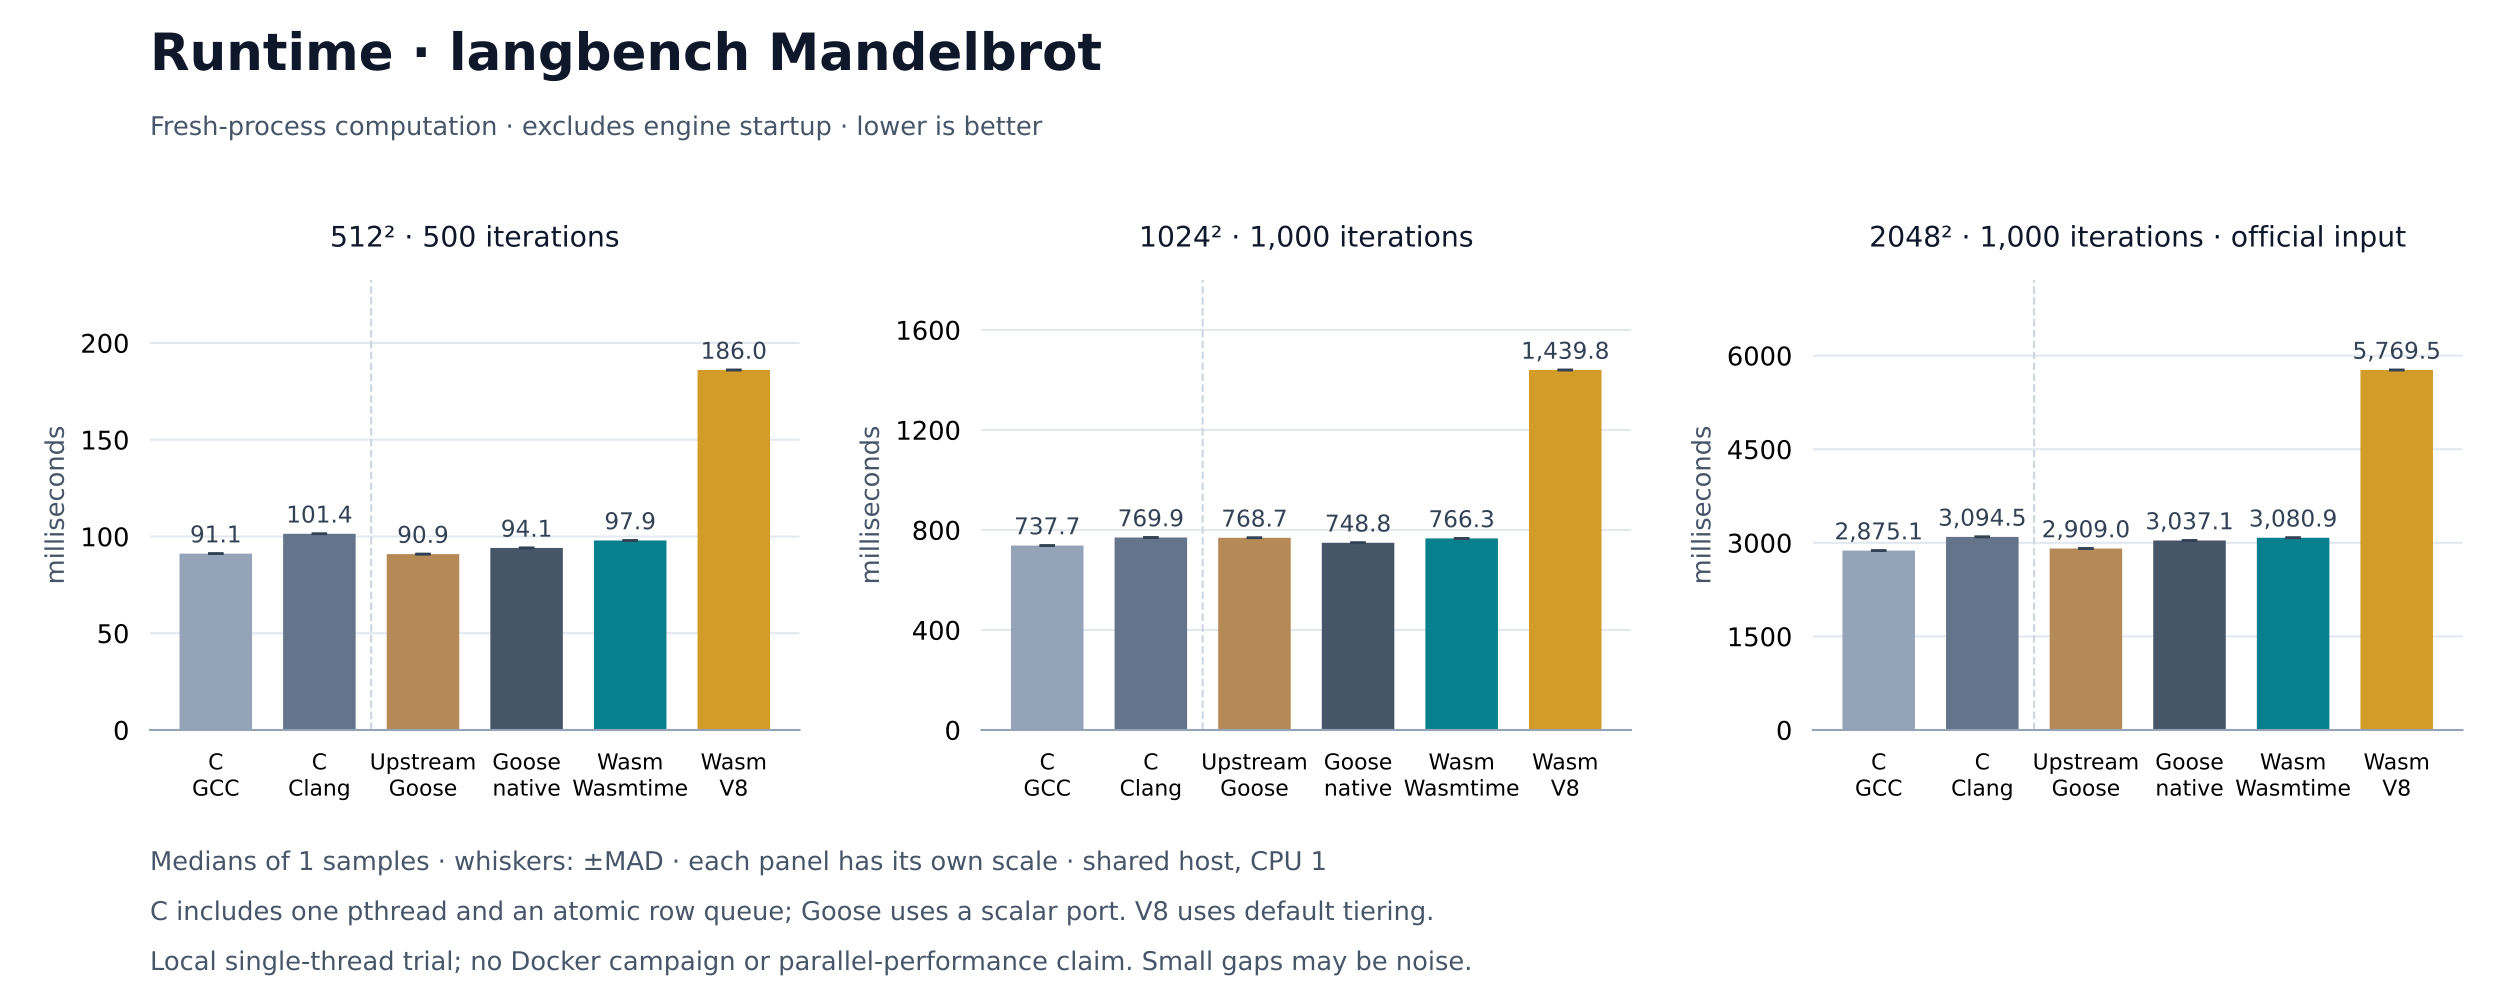
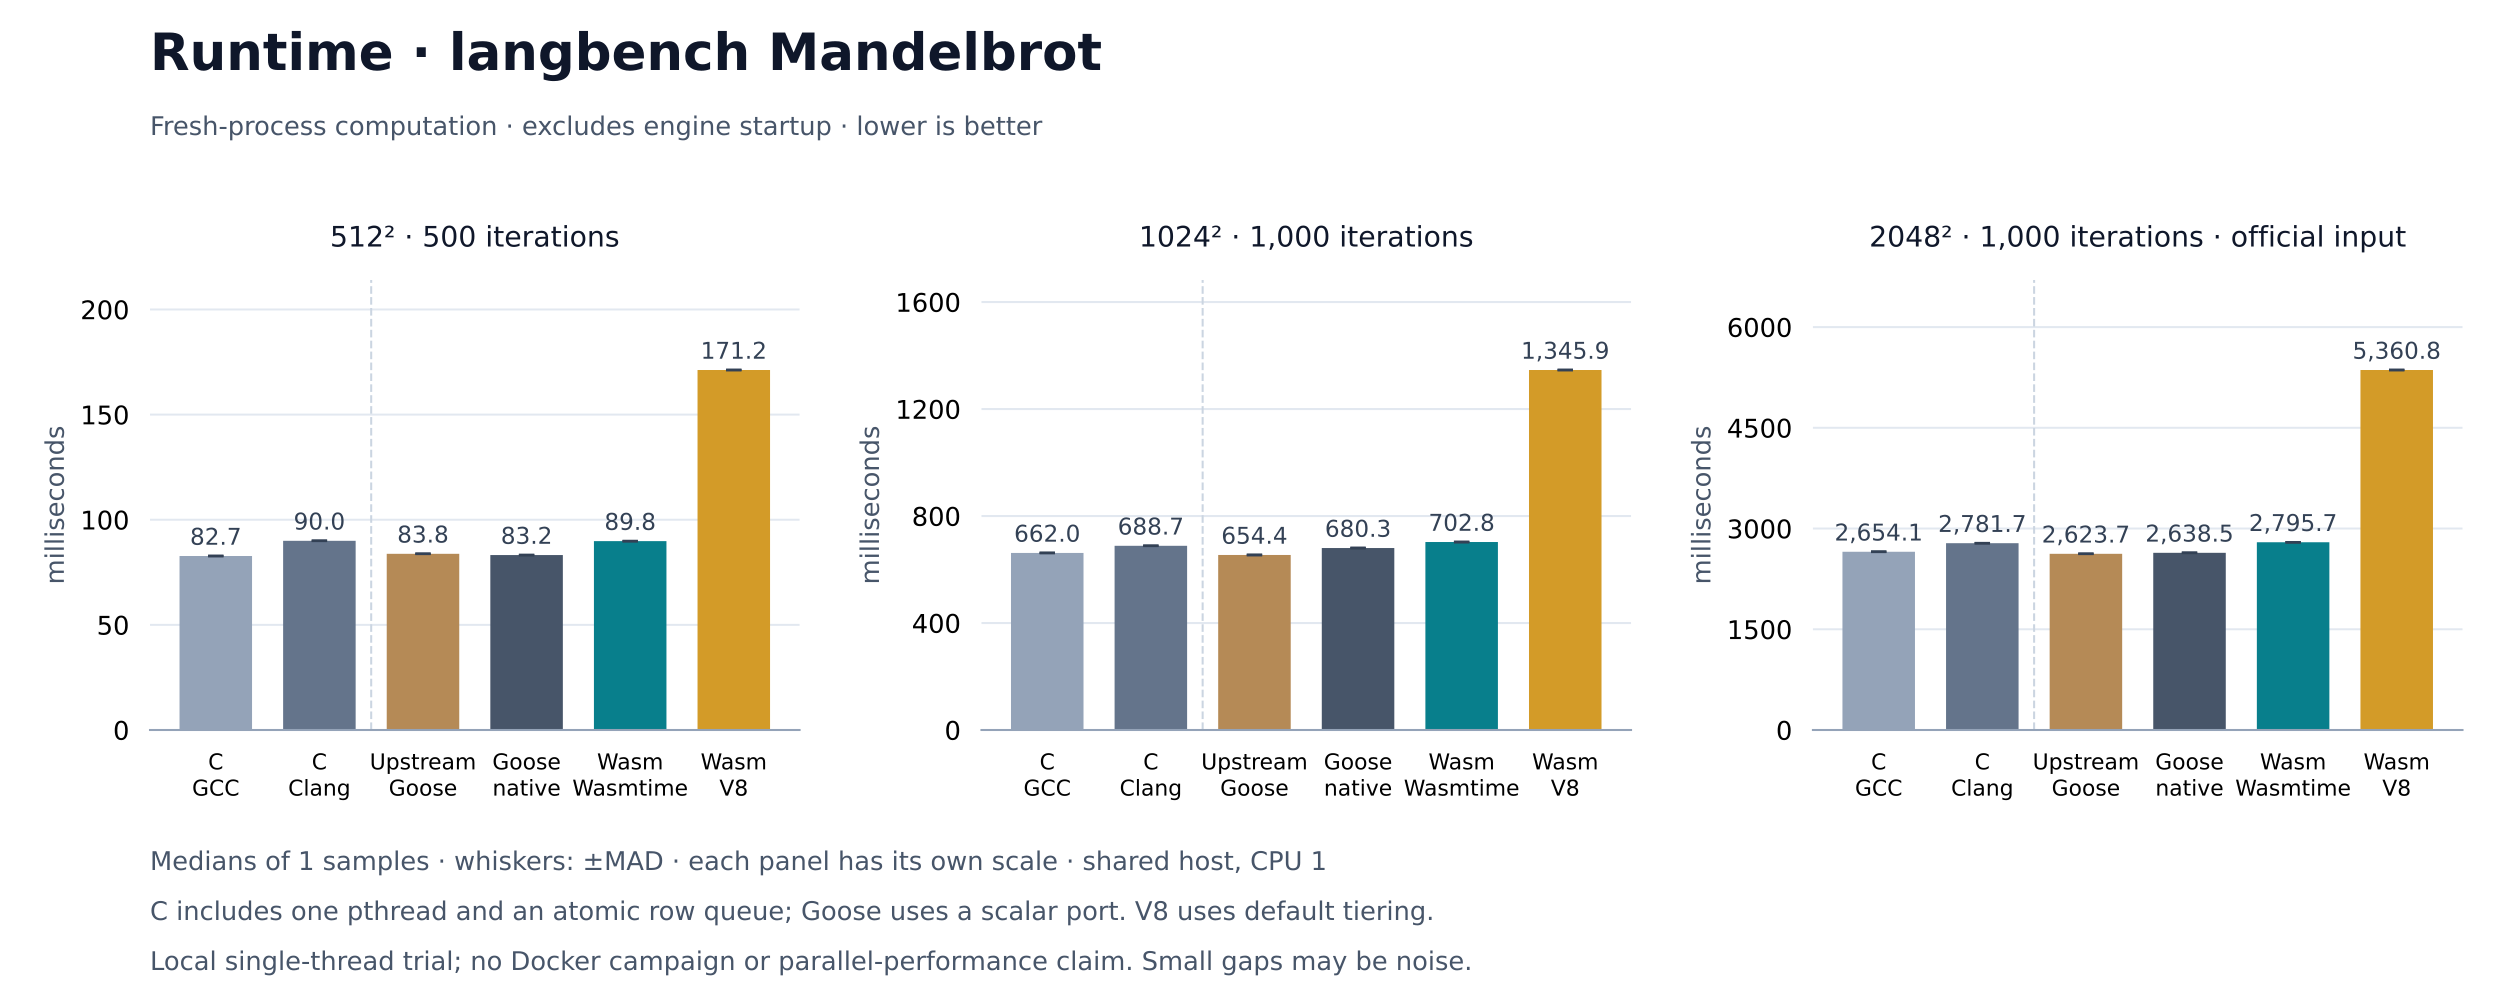
<svg xmlns="http://www.w3.org/2000/svg" xmlns:xlink="http://www.w3.org/1999/xlink" width="972pt" height="388.8pt" viewBox="0 0 972 388.8" version="1.1">
  <defs>
    <style type="text/css">*{stroke-linejoin: round; stroke-linecap: butt}</style>
  </defs>
  <g id="figure_1">
    <g id="patch_1">
      <path d="M 0 388.8 L 972 388.8 L 972 0 L 0 0 z " style="fill: #ffffff" />
    </g>
    <g id="axes_1">
      <g id="patch_2">
        <path d="M 58.32 283.824 L 310.876 283.824 L 310.876 108.864 L 58.32 108.864 z " style="fill: #ffffff" />
      </g>
      <g id="matplotlib.axis_1">
        <g id="xtick_1">
          <g id="line2d_1" />
          <g id="text_1">
            <text style="font-size: 8.5px; font-family: 'DejaVu Sans'" transform="translate(80.93016 299.1328)">C</text>
            <text style="font-size: 8.5px; font-family: 'DejaVu Sans'" transform="translate(74.66938 309.3345)">GCC</text>
          </g>
        </g>
        <g id="xtick_2">
          <g id="line2d_2" />
          <g id="text_2">
            <text style="font-size: 8.5px; font-family: 'DejaVu Sans'" transform="translate(121.2103 299.1328)">C</text>
            <text style="font-size: 8.5px; font-family: 'DejaVu Sans'" transform="translate(112.0336 309.3352)">Clang</text>
          </g>
        </g>
        <g id="xtick_3">
          <g id="line2d_3" />
          <g id="text_3">
            <text style="font-size: 8.5px; font-family: 'DejaVu Sans'" transform="translate(143.7566 299.1328)">Upstream</text>
            <text style="font-size: 8.5px; font-family: 'DejaVu Sans'" transform="translate(151.135 309.3345)">Goose</text>
          </g>
        </g>
        <g id="xtick_4">
          <g id="line2d_4" />
          <g id="text_4">
            <text style="font-size: 8.5px; font-family: 'DejaVu Sans'" transform="translate(191.4151 299.1328)">Goose</text>
            <text style="font-size: 8.5px; font-family: 'DejaVu Sans'" transform="translate(191.4629 309.3352)">native</text>
          </g>
        </g>
        <g id="xtick_5">
          <g id="line2d_5" />
          <g id="text_5">
            <text style="font-size: 8.5px; font-family: 'DejaVu Sans'" transform="translate(232.1294 299.1328)">Wasm</text>
            <text style="font-size: 8.5px; font-family: 'DejaVu Sans'" transform="translate(222.5278 309.3352)">Wasmtime</text>
          </g>
        </g>
        <g id="xtick_6">
          <g id="line2d_6" />
          <g id="text_6">
            <text style="font-size: 8.5px; font-family: 'DejaVu Sans'" transform="translate(272.4095 299.1328)">Wasm</text>
            <text style="font-size: 8.5px; font-family: 'DejaVu Sans'" transform="translate(279.687 309.3345)">V8</text>
          </g>
        </g>
      </g>
      <g id="matplotlib.axis_2">
        <g id="ytick_1">
          <g id="line2d_7">
            <path d="M 58.32 283.824 L 310.876 283.824 " clip-path="url(#peeb7ffb147)" style="fill: none; stroke: #e2e8f0; stroke-width: 0.8; stroke-linecap: square" />
          </g>
          <g id="line2d_8" />
          <g id="text_7">
            <text style="font-size: 10px; font-family: 'DejaVu Sans'; text-anchor: end" x="50.32" y="287.623" transform="rotate(-0 50.32 287.6228)">0</text>
          </g>
        </g>
        <g id="ytick_2">
          <g id="line2d_9">
-             <path d="M 58.32 246.204 L 310.876 246.204 " clip-path="url(#peeb7ffb147)" style="fill: none; stroke: #e2e8f0; stroke-width: 0.8; stroke-linecap: square" />
+             <path d="M 58.32 242.948 L 310.876 242.948 " clip-path="url(#peeb7ffb147)" style="fill: none; stroke: #e2e8f0; stroke-width: 0.8; stroke-linecap: square" />
          </g>
          <g id="line2d_10" />
          <g id="text_8">
-             <text style="font-size: 10px; font-family: 'DejaVu Sans'; text-anchor: end" x="50.32" y="250.003" transform="rotate(-0 50.32 250.0032)">50</text>
+             <text style="font-size: 10px; font-family: 'DejaVu Sans'; text-anchor: end" x="50.32" y="246.747" transform="rotate(-0 50.32 246.7466)">50</text>
          </g>
        </g>
        <g id="ytick_3">
          <g id="line2d_11">
-             <path d="M 58.32 208.585 L 310.876 208.585 " clip-path="url(#peeb7ffb147)" style="fill: none; stroke: #e2e8f0; stroke-width: 0.8; stroke-linecap: square" />
+             <path d="M 58.32 202.071 L 310.876 202.071 " clip-path="url(#peeb7ffb147)" style="fill: none; stroke: #e2e8f0; stroke-width: 0.8; stroke-linecap: square" />
          </g>
          <g id="line2d_12" />
          <g id="text_9">
-             <text style="font-size: 10px; font-family: 'DejaVu Sans'; text-anchor: end" x="50.32" y="212.383" transform="rotate(-0 50.32 212.3835)">100</text>
+             <text style="font-size: 10px; font-family: 'DejaVu Sans'; text-anchor: end" x="50.32" y="205.87" transform="rotate(-0 50.32 205.8703)">100</text>
          </g>
        </g>
        <g id="ytick_4">
          <g id="line2d_13">
-             <path d="M 58.32 170.965 L 310.876 170.965 " clip-path="url(#peeb7ffb147)" style="fill: none; stroke: #e2e8f0; stroke-width: 0.8; stroke-linecap: square" />
+             <path d="M 58.32 161.195 L 310.876 161.195 " clip-path="url(#peeb7ffb147)" style="fill: none; stroke: #e2e8f0; stroke-width: 0.8; stroke-linecap: square" />
          </g>
          <g id="line2d_14" />
          <g id="text_10">
-             <text style="font-size: 10px; font-family: 'DejaVu Sans'; text-anchor: end" x="50.32" y="174.764" transform="rotate(-0 50.32 174.7638)">150</text>
+             <text style="font-size: 10px; font-family: 'DejaVu Sans'; text-anchor: end" x="50.32" y="164.994" transform="rotate(-0 50.32 164.994)">150</text>
          </g>
        </g>
        <g id="ytick_5">
          <g id="line2d_15">
-             <path d="M 58.32 133.345 L 310.876 133.345 " clip-path="url(#peeb7ffb147)" style="fill: none; stroke: #e2e8f0; stroke-width: 0.8; stroke-linecap: square" />
+             <path d="M 58.32 120.319 L 310.876 120.319 " clip-path="url(#peeb7ffb147)" style="fill: none; stroke: #e2e8f0; stroke-width: 0.8; stroke-linecap: square" />
          </g>
          <g id="line2d_16" />
          <g id="text_11">
-             <text style="font-size: 10px; font-family: 'DejaVu Sans'; text-anchor: end" x="50.32" y="137.144" transform="rotate(-0 50.32 137.1441)">200</text>
+             <text style="font-size: 10px; font-family: 'DejaVu Sans'; text-anchor: end" x="50.32" y="124.118" transform="rotate(-0 50.32 124.1177)">200</text>
          </g>
        </g>
        <g id="text_12">
          <text style="font-size: 10px; font-family: 'DejaVu Sans'; text-anchor: middle; fill: #475569" x="24.83" y="196.344" transform="rotate(-90 24.83016 196.344)">milliseconds</text>
        </g>
      </g>
      <g id="patch_3">
-         <path d="M 69.8 283.824 L 97.996 283.824 L 97.996 215.252 L 69.8 215.252 z " clip-path="url(#peeb7ffb147)" style="fill: #94a3b8" />
+         <path d="M 69.8 283.824 L 97.996 283.824 L 97.996 216.176 L 69.8 216.176 z " clip-path="url(#peeb7ffb147)" style="fill: #94a3b8" />
      </g>
      <g id="patch_4">
-         <path d="M 110.08 283.824 L 138.276 283.824 L 138.276 207.544 L 110.08 207.544 z " clip-path="url(#peeb7ffb147)" style="fill: #64748b" />
+         <path d="M 110.08 283.824 L 138.276 283.824 L 138.276 210.268 L 110.08 210.268 z " clip-path="url(#peeb7ffb147)" style="fill: #64748b" />
      </g>
      <g id="patch_5">
-         <path d="M 150.36 283.824 L 178.556 283.824 L 178.556 215.432 L 150.36 215.432 z " clip-path="url(#peeb7ffb147)" style="fill: #b58a56" />
+         <path d="M 150.36 283.824 L 178.556 283.824 L 178.556 215.323 L 150.36 215.323 z " clip-path="url(#peeb7ffb147)" style="fill: #b58a56" />
      </g>
      <g id="patch_6">
-         <path d="M 190.64 283.824 L 218.836 283.824 L 218.836 213.042 L 190.64 213.042 z " clip-path="url(#peeb7ffb147)" style="fill: #475569" />
+         <path d="M 190.64 283.824 L 218.836 283.824 L 218.836 215.805 L 190.64 215.805 z " clip-path="url(#peeb7ffb147)" style="fill: #475569" />
      </g>
      <g id="patch_7">
-         <path d="M 230.92 283.824 L 259.116 283.824 L 259.116 210.138 L 230.92 210.138 z " clip-path="url(#peeb7ffb147)" style="fill: #087f8c" />
+         <path d="M 230.92 283.824 L 259.116 283.824 L 259.116 210.391 L 230.92 210.391 z " clip-path="url(#peeb7ffb147)" style="fill: #087f8c" />
      </g>
      <g id="patch_8">
        <path d="M 271.2 283.824 L 299.396 283.824 L 299.396 143.856 L 271.2 143.856 z " clip-path="url(#peeb7ffb147)" style="fill: #d39b28" />
      </g>
      <g id="LineCollection_1">
-         <path d="M 83.898 215.252 L 83.898 215.252 " clip-path="url(#peeb7ffb147)" style="fill: none; stroke: #334155; stroke-width: 0.8" />
-         <path d="M 124.178 207.544 L 124.178 207.544 " clip-path="url(#peeb7ffb147)" style="fill: none; stroke: #334155; stroke-width: 0.8" />
-         <path d="M 164.458 215.432 L 164.458 215.432 " clip-path="url(#peeb7ffb147)" style="fill: none; stroke: #334155; stroke-width: 0.8" />
-         <path d="M 204.738 213.042 L 204.738 213.042 " clip-path="url(#peeb7ffb147)" style="fill: none; stroke: #334155; stroke-width: 0.8" />
-         <path d="M 245.018 210.138 L 245.018 210.138 " clip-path="url(#peeb7ffb147)" style="fill: none; stroke: #334155; stroke-width: 0.8" />
+         <path d="M 83.898 216.176 L 83.898 216.176 " clip-path="url(#peeb7ffb147)" style="fill: none; stroke: #334155; stroke-width: 0.8" />
+         <path d="M 124.178 210.268 L 124.178 210.268 " clip-path="url(#peeb7ffb147)" style="fill: none; stroke: #334155; stroke-width: 0.8" />
+         <path d="M 164.458 215.323 L 164.458 215.323 " clip-path="url(#peeb7ffb147)" style="fill: none; stroke: #334155; stroke-width: 0.8" />
+         <path d="M 204.738 215.805 L 204.738 215.805 " clip-path="url(#peeb7ffb147)" style="fill: none; stroke: #334155; stroke-width: 0.8" />
+         <path d="M 245.018 210.391 L 245.018 210.391 " clip-path="url(#peeb7ffb147)" style="fill: none; stroke: #334155; stroke-width: 0.8" />
        <path d="M 285.298 143.856 L 285.298 143.856 " clip-path="url(#peeb7ffb147)" style="fill: none; stroke: #334155; stroke-width: 0.8" />
      </g>
      <g id="line2d_17">
        <defs>
          <path id="md6abe20cdd" d="M 3 0 L -3 -0 " style="stroke: #334155" />
        </defs>
        <g clip-path="url(#peeb7ffb147)">
-           <use xlink:href="#md6abe20cdd" x="83.898" y="215.252" style="fill: #1f77b4; stroke: #334155" />
-           <use xlink:href="#md6abe20cdd" x="124.178" y="207.544" style="fill: #1f77b4; stroke: #334155" />
-           <use xlink:href="#md6abe20cdd" x="164.458" y="215.432" style="fill: #1f77b4; stroke: #334155" />
-           <use xlink:href="#md6abe20cdd" x="204.738" y="213.042" style="fill: #1f77b4; stroke: #334155" />
-           <use xlink:href="#md6abe20cdd" x="245.018" y="210.138" style="fill: #1f77b4; stroke: #334155" />
+           <use xlink:href="#md6abe20cdd" x="83.898" y="216.176" style="fill: #1f77b4; stroke: #334155" />
+           <use xlink:href="#md6abe20cdd" x="124.178" y="210.268" style="fill: #1f77b4; stroke: #334155" />
+           <use xlink:href="#md6abe20cdd" x="164.458" y="215.323" style="fill: #1f77b4; stroke: #334155" />
+           <use xlink:href="#md6abe20cdd" x="204.738" y="215.805" style="fill: #1f77b4; stroke: #334155" />
+           <use xlink:href="#md6abe20cdd" x="245.018" y="210.391" style="fill: #1f77b4; stroke: #334155" />
          <use xlink:href="#md6abe20cdd" x="285.298" y="143.856" style="fill: #1f77b4; stroke: #334155" />
        </g>
      </g>
      <g id="line2d_18">
        <g clip-path="url(#peeb7ffb147)">
-           <use xlink:href="#md6abe20cdd" x="83.898" y="215.252" style="fill: #1f77b4; stroke: #334155" />
-           <use xlink:href="#md6abe20cdd" x="124.178" y="207.544" style="fill: #1f77b4; stroke: #334155" />
-           <use xlink:href="#md6abe20cdd" x="164.458" y="215.432" style="fill: #1f77b4; stroke: #334155" />
-           <use xlink:href="#md6abe20cdd" x="204.738" y="213.042" style="fill: #1f77b4; stroke: #334155" />
-           <use xlink:href="#md6abe20cdd" x="245.018" y="210.138" style="fill: #1f77b4; stroke: #334155" />
+           <use xlink:href="#md6abe20cdd" x="83.898" y="216.176" style="fill: #1f77b4; stroke: #334155" />
+           <use xlink:href="#md6abe20cdd" x="124.178" y="210.268" style="fill: #1f77b4; stroke: #334155" />
+           <use xlink:href="#md6abe20cdd" x="164.458" y="215.323" style="fill: #1f77b4; stroke: #334155" />
+           <use xlink:href="#md6abe20cdd" x="204.738" y="215.805" style="fill: #1f77b4; stroke: #334155" />
+           <use xlink:href="#md6abe20cdd" x="245.018" y="210.391" style="fill: #1f77b4; stroke: #334155" />
          <use xlink:href="#md6abe20cdd" x="285.298" y="143.856" style="fill: #1f77b4; stroke: #334155" />
        </g>
      </g>
      <g id="line2d_19">
        <path d="M 144.318 283.824 L 144.318 108.864 " clip-path="url(#peeb7ffb147)" style="fill: none; stroke-dasharray: 2.96,1.28; stroke-dashoffset: 0; stroke: #cbd5e1; stroke-width: 0.8" />
      </g>
      <g id="patch_9">
        <path d="M 58.32 283.824 L 310.876 283.824 " style="fill: none; stroke: #94a3b8; stroke-width: 0.8; stroke-linejoin: miter; stroke-linecap: square" />
      </g>
      <g id="text_13">
-         <text style="font-size: 9px; font-family: 'DejaVu Sans'; text-anchor: middle; fill: #334155" x="83.898" y="210.878" transform="rotate(-0 83.89786 210.8779)">91.1</text>
+         <text style="font-size: 9px; font-family: 'DejaVu Sans'; text-anchor: middle; fill: #334155" x="83.898" y="211.802" transform="rotate(-0 83.89786 211.8021)">82.7</text>
      </g>
      <g id="text_14">
-         <text style="font-size: 9px; font-family: 'DejaVu Sans'; text-anchor: middle; fill: #334155" x="124.178" y="203.17" transform="rotate(-0 124.178 203.1701)">101.4</text>
+         <text style="font-size: 9px; font-family: 'DejaVu Sans'; text-anchor: middle; fill: #334155" x="124.178" y="205.894" transform="rotate(-0 124.178 205.8942)">90.0</text>
      </g>
      <g id="text_15">
-         <text style="font-size: 9px; font-family: 'DejaVu Sans'; text-anchor: middle; fill: #334155" x="164.458" y="211.058" transform="rotate(-0 164.458 211.0576)">90.9</text>
+         <text style="font-size: 9px; font-family: 'DejaVu Sans'; text-anchor: middle; fill: #334155" x="164.458" y="210.949" transform="rotate(-0 164.458 210.949)">83.8</text>
      </g>
      <g id="text_16">
-         <text style="font-size: 9px; font-family: 'DejaVu Sans'; text-anchor: middle; fill: #334155" x="204.738" y="208.668" transform="rotate(-0 204.7381 208.6682)">94.1</text>
+         <text style="font-size: 9px; font-family: 'DejaVu Sans'; text-anchor: middle; fill: #334155" x="204.738" y="211.431" transform="rotate(-0 204.7381 211.4312)">83.2</text>
      </g>
      <g id="text_17">
-         <text style="font-size: 9px; font-family: 'DejaVu Sans'; text-anchor: middle; fill: #334155" x="245.018" y="205.764" transform="rotate(-0 245.0182 205.7635)">97.9</text>
+         <text style="font-size: 9px; font-family: 'DejaVu Sans'; text-anchor: middle; fill: #334155" x="245.018" y="206.017" transform="rotate(-0 245.0182 206.0168)">89.8</text>
      </g>
      <g id="text_18">
-         <text style="font-size: 9px; font-family: 'DejaVu Sans'; text-anchor: middle; fill: #334155" x="285.298" y="139.482" transform="rotate(-0 285.2983 139.482)">186.0</text>
+         <text style="font-size: 9px; font-family: 'DejaVu Sans'; text-anchor: middle; fill: #334155" x="285.298" y="139.482" transform="rotate(-0 285.2983 139.482)">171.2</text>
      </g>
      <g id="text_19">
        <text style="font-size: 11px; font-family: 'DejaVu Sans'; text-anchor: middle; fill: #0f172a" x="184.598" y="95.864" transform="rotate(-0 184.5981 95.864)">512² · 500 iterations</text>
      </g>
    </g>
    <g id="axes_2">
      <g id="patch_10">
        <path d="M 381.592 283.824 L 634.148 283.824 L 634.148 108.864 L 381.592 108.864 z " style="fill: #ffffff" />
      </g>
      <g id="matplotlib.axis_3">
        <g id="xtick_7">
          <g id="line2d_20" />
          <g id="text_20">
            <text style="font-size: 8.5px; font-family: 'DejaVu Sans'" transform="translate(404.2021 299.1328)">C</text>
            <text style="font-size: 8.5px; font-family: 'DejaVu Sans'" transform="translate(397.9413 309.3345)">GCC</text>
          </g>
        </g>
        <g id="xtick_8">
          <g id="line2d_21" />
          <g id="text_21">
            <text style="font-size: 8.5px; font-family: 'DejaVu Sans'" transform="translate(444.4822 299.1328)">C</text>
            <text style="font-size: 8.5px; font-family: 'DejaVu Sans'" transform="translate(435.3055 309.3352)">Clang</text>
          </g>
        </g>
        <g id="xtick_9">
          <g id="line2d_22" />
          <g id="text_22">
            <text style="font-size: 8.5px; font-family: 'DejaVu Sans'" transform="translate(467.0285 299.1328)">Upstream</text>
            <text style="font-size: 8.5px; font-family: 'DejaVu Sans'" transform="translate(474.4069 309.3345)">Goose</text>
          </g>
        </g>
        <g id="xtick_10">
          <g id="line2d_23" />
          <g id="text_23">
            <text style="font-size: 8.5px; font-family: 'DejaVu Sans'" transform="translate(514.687 299.1328)">Goose</text>
            <text style="font-size: 8.5px; font-family: 'DejaVu Sans'" transform="translate(514.7348 309.3352)">native</text>
          </g>
        </g>
        <g id="xtick_11">
          <g id="line2d_24" />
          <g id="text_24">
            <text style="font-size: 8.5px; font-family: 'DejaVu Sans'" transform="translate(555.4013 299.1328)">Wasm</text>
            <text style="font-size: 8.5px; font-family: 'DejaVu Sans'" transform="translate(545.7997 309.3352)">Wasmtime</text>
          </g>
        </g>
        <g id="xtick_12">
          <g id="line2d_25" />
          <g id="text_25">
            <text style="font-size: 8.5px; font-family: 'DejaVu Sans'" transform="translate(595.6814 299.1328)">Wasm</text>
            <text style="font-size: 8.5px; font-family: 'DejaVu Sans'" transform="translate(602.9589 309.3345)">V8</text>
          </g>
        </g>
      </g>
      <g id="matplotlib.axis_4">
        <g id="ytick_6">
          <g id="line2d_26">
            <path d="M 381.592 283.824 L 634.148 283.824 " clip-path="url(#p2e645117cb)" style="fill: none; stroke: #e2e8f0; stroke-width: 0.8; stroke-linecap: square" />
          </g>
          <g id="line2d_27" />
          <g id="text_26">
            <text style="font-size: 10px; font-family: 'DejaVu Sans'; text-anchor: end" x="373.592" y="287.623" transform="rotate(-0 373.5919 287.6228)">0</text>
          </g>
        </g>
        <g id="ytick_7">
          <g id="line2d_28">
-             <path d="M 381.592 244.939 L 634.148 244.939 " clip-path="url(#p2e645117cb)" style="fill: none; stroke: #e2e8f0; stroke-width: 0.8; stroke-linecap: square" />
+             <path d="M 381.592 242.226 L 634.148 242.226 " clip-path="url(#p2e645117cb)" style="fill: none; stroke: #e2e8f0; stroke-width: 0.8; stroke-linecap: square" />
          </g>
          <g id="line2d_29" />
          <g id="text_27">
-             <text style="font-size: 10px; font-family: 'DejaVu Sans'; text-anchor: end" x="373.592" y="248.738" transform="rotate(-0 373.5919 248.738)">400</text>
+             <text style="font-size: 10px; font-family: 'DejaVu Sans'; text-anchor: end" x="373.592" y="246.025" transform="rotate(-0 373.5919 246.0248)">400</text>
          </g>
        </g>
        <g id="ytick_8">
          <g id="line2d_30">
-             <path d="M 381.592 206.054 L 634.148 206.054 " clip-path="url(#p2e645117cb)" style="fill: none; stroke: #e2e8f0; stroke-width: 0.8; stroke-linecap: square" />
+             <path d="M 381.592 200.628 L 634.148 200.628 " clip-path="url(#p2e645117cb)" style="fill: none; stroke: #e2e8f0; stroke-width: 0.8; stroke-linecap: square" />
          </g>
          <g id="line2d_31" />
          <g id="text_28">
-             <text style="font-size: 10px; font-family: 'DejaVu Sans'; text-anchor: end" x="373.592" y="209.853" transform="rotate(-0 373.5919 209.8532)">800</text>
+             <text style="font-size: 10px; font-family: 'DejaVu Sans'; text-anchor: end" x="373.592" y="204.427" transform="rotate(-0 373.5919 204.4269)">800</text>
          </g>
        </g>
        <g id="ytick_9">
          <g id="line2d_32">
-             <path d="M 381.592 167.17 L 634.148 167.17 " clip-path="url(#p2e645117cb)" style="fill: none; stroke: #e2e8f0; stroke-width: 0.8; stroke-linecap: square" />
+             <path d="M 381.592 159.03 L 634.148 159.03 " clip-path="url(#p2e645117cb)" style="fill: none; stroke: #e2e8f0; stroke-width: 0.8; stroke-linecap: square" />
          </g>
          <g id="line2d_33" />
          <g id="text_29">
-             <text style="font-size: 10px; font-family: 'DejaVu Sans'; text-anchor: end" x="373.592" y="170.968" transform="rotate(-0 373.5919 170.9683)">1200</text>
+             <text style="font-size: 10px; font-family: 'DejaVu Sans'; text-anchor: end" x="373.592" y="162.829" transform="rotate(-0 373.5919 162.8289)">1200</text>
          </g>
        </g>
        <g id="ytick_10">
          <g id="line2d_34">
-             <path d="M 381.592 128.285 L 634.148 128.285 " clip-path="url(#p2e645117cb)" style="fill: none; stroke: #e2e8f0; stroke-width: 0.8; stroke-linecap: square" />
+             <path d="M 381.592 117.432 L 634.148 117.432 " clip-path="url(#p2e645117cb)" style="fill: none; stroke: #e2e8f0; stroke-width: 0.8; stroke-linecap: square" />
          </g>
          <g id="line2d_35" />
          <g id="text_30">
-             <text style="font-size: 10px; font-family: 'DejaVu Sans'; text-anchor: end" x="373.592" y="132.084" transform="rotate(-0 373.5919 132.0835)">1600</text>
+             <text style="font-size: 10px; font-family: 'DejaVu Sans'; text-anchor: end" x="373.592" y="121.231" transform="rotate(-0 373.5919 121.2309)">1600</text>
          </g>
        </g>
        <g id="text_31">
          <text style="font-size: 10px; font-family: 'DejaVu Sans'; text-anchor: middle; fill: #475569" x="341.74" y="196.344" transform="rotate(-90 341.7396 196.344)">milliseconds</text>
        </g>
      </g>
      <g id="patch_11">
-         <path d="M 393.072 283.824 L 421.268 283.824 L 421.268 212.107 L 393.072 212.107 z " clip-path="url(#p2e645117cb)" style="fill: #94a3b8" />
+         <path d="M 393.072 283.824 L 421.268 283.824 L 421.268 214.984 L 393.072 214.984 z " clip-path="url(#p2e645117cb)" style="fill: #94a3b8" />
      </g>
      <g id="patch_12">
-         <path d="M 433.352 283.824 L 461.548 283.824 L 461.548 208.979 L 433.352 208.979 z " clip-path="url(#p2e645117cb)" style="fill: #64748b" />
+         <path d="M 433.352 283.824 L 461.548 283.824 L 461.548 212.208 L 433.352 212.208 z " clip-path="url(#p2e645117cb)" style="fill: #64748b" />
      </g>
      <g id="patch_13">
-         <path d="M 473.632 283.824 L 501.828 283.824 L 501.828 209.099 L 473.632 209.099 z " clip-path="url(#p2e645117cb)" style="fill: #b58a56" />
+         <path d="M 473.632 283.824 L 501.828 283.824 L 501.828 215.772 L 473.632 215.772 z " clip-path="url(#p2e645117cb)" style="fill: #b58a56" />
      </g>
      <g id="patch_14">
-         <path d="M 513.912 283.824 L 542.108 283.824 L 542.108 211.034 L 513.912 211.034 z " clip-path="url(#p2e645117cb)" style="fill: #475569" />
+         <path d="M 513.912 283.824 L 542.108 283.824 L 542.108 213.074 L 513.912 213.074 z " clip-path="url(#p2e645117cb)" style="fill: #475569" />
      </g>
      <g id="patch_15">
-         <path d="M 554.192 283.824 L 582.388 283.824 L 582.388 209.333 L 554.192 209.333 z " clip-path="url(#p2e645117cb)" style="fill: #087f8c" />
+         <path d="M 554.192 283.824 L 582.388 283.824 L 582.388 210.736 L 554.192 210.736 z " clip-path="url(#p2e645117cb)" style="fill: #087f8c" />
      </g>
      <g id="patch_16">
        <path d="M 594.472 283.824 L 622.668 283.824 L 622.668 143.856 L 594.472 143.856 z " clip-path="url(#p2e645117cb)" style="fill: #d39b28" />
      </g>
      <g id="LineCollection_2">
-         <path d="M 407.17 212.107 L 407.17 212.107 " clip-path="url(#p2e645117cb)" style="fill: none; stroke: #334155; stroke-width: 0.8" />
-         <path d="M 447.45 208.979 L 447.45 208.979 " clip-path="url(#p2e645117cb)" style="fill: none; stroke: #334155; stroke-width: 0.8" />
-         <path d="M 487.73 209.099 L 487.73 209.099 " clip-path="url(#p2e645117cb)" style="fill: none; stroke: #334155; stroke-width: 0.8" />
-         <path d="M 528.01 211.034 L 528.01 211.034 " clip-path="url(#p2e645117cb)" style="fill: none; stroke: #334155; stroke-width: 0.8" />
-         <path d="M 568.29 209.333 L 568.29 209.333 " clip-path="url(#p2e645117cb)" style="fill: none; stroke: #334155; stroke-width: 0.8" />
+         <path d="M 407.17 214.984 L 407.17 214.984 " clip-path="url(#p2e645117cb)" style="fill: none; stroke: #334155; stroke-width: 0.8" />
+         <path d="M 447.45 212.208 L 447.45 212.208 " clip-path="url(#p2e645117cb)" style="fill: none; stroke: #334155; stroke-width: 0.8" />
+         <path d="M 487.73 215.772 L 487.73 215.772 " clip-path="url(#p2e645117cb)" style="fill: none; stroke: #334155; stroke-width: 0.8" />
+         <path d="M 528.01 213.074 L 528.01 213.074 " clip-path="url(#p2e645117cb)" style="fill: none; stroke: #334155; stroke-width: 0.8" />
+         <path d="M 568.29 210.736 L 568.29 210.736 " clip-path="url(#p2e645117cb)" style="fill: none; stroke: #334155; stroke-width: 0.8" />
        <path d="M 608.57 143.856 L 608.57 143.856 " clip-path="url(#p2e645117cb)" style="fill: none; stroke: #334155; stroke-width: 0.8" />
      </g>
      <g id="line2d_36">
        <g clip-path="url(#p2e645117cb)">
-           <use xlink:href="#md6abe20cdd" x="407.17" y="212.107" style="fill: #1f77b4; stroke: #334155" />
-           <use xlink:href="#md6abe20cdd" x="447.45" y="208.979" style="fill: #1f77b4; stroke: #334155" />
-           <use xlink:href="#md6abe20cdd" x="487.73" y="209.099" style="fill: #1f77b4; stroke: #334155" />
-           <use xlink:href="#md6abe20cdd" x="528.01" y="211.034" style="fill: #1f77b4; stroke: #334155" />
-           <use xlink:href="#md6abe20cdd" x="568.29" y="209.333" style="fill: #1f77b4; stroke: #334155" />
+           <use xlink:href="#md6abe20cdd" x="407.17" y="214.984" style="fill: #1f77b4; stroke: #334155" />
+           <use xlink:href="#md6abe20cdd" x="447.45" y="212.208" style="fill: #1f77b4; stroke: #334155" />
+           <use xlink:href="#md6abe20cdd" x="487.73" y="215.772" style="fill: #1f77b4; stroke: #334155" />
+           <use xlink:href="#md6abe20cdd" x="528.01" y="213.074" style="fill: #1f77b4; stroke: #334155" />
+           <use xlink:href="#md6abe20cdd" x="568.29" y="210.736" style="fill: #1f77b4; stroke: #334155" />
          <use xlink:href="#md6abe20cdd" x="608.57" y="143.856" style="fill: #1f77b4; stroke: #334155" />
        </g>
      </g>
      <g id="line2d_37">
        <g clip-path="url(#p2e645117cb)">
-           <use xlink:href="#md6abe20cdd" x="407.17" y="212.107" style="fill: #1f77b4; stroke: #334155" />
-           <use xlink:href="#md6abe20cdd" x="447.45" y="208.979" style="fill: #1f77b4; stroke: #334155" />
-           <use xlink:href="#md6abe20cdd" x="487.73" y="209.099" style="fill: #1f77b4; stroke: #334155" />
-           <use xlink:href="#md6abe20cdd" x="528.01" y="211.034" style="fill: #1f77b4; stroke: #334155" />
-           <use xlink:href="#md6abe20cdd" x="568.29" y="209.333" style="fill: #1f77b4; stroke: #334155" />
+           <use xlink:href="#md6abe20cdd" x="407.17" y="214.984" style="fill: #1f77b4; stroke: #334155" />
+           <use xlink:href="#md6abe20cdd" x="447.45" y="212.208" style="fill: #1f77b4; stroke: #334155" />
+           <use xlink:href="#md6abe20cdd" x="487.73" y="215.772" style="fill: #1f77b4; stroke: #334155" />
+           <use xlink:href="#md6abe20cdd" x="528.01" y="213.074" style="fill: #1f77b4; stroke: #334155" />
+           <use xlink:href="#md6abe20cdd" x="568.29" y="210.736" style="fill: #1f77b4; stroke: #334155" />
          <use xlink:href="#md6abe20cdd" x="608.57" y="143.856" style="fill: #1f77b4; stroke: #334155" />
        </g>
      </g>
      <g id="line2d_38">
        <path d="M 467.59 283.824 L 467.59 108.864 " clip-path="url(#p2e645117cb)" style="fill: none; stroke-dasharray: 2.96,1.28; stroke-dashoffset: 0; stroke: #cbd5e1; stroke-width: 0.8" />
      </g>
      <g id="patch_17">
        <path d="M 381.592 283.824 L 634.148 283.824 " style="fill: none; stroke: #94a3b8; stroke-width: 0.8; stroke-linejoin: miter; stroke-linecap: square" />
      </g>
      <g id="text_32">
-         <text style="font-size: 9px; font-family: 'DejaVu Sans'; text-anchor: middle; fill: #334155" x="407.17" y="207.733" transform="rotate(-0 407.1698 207.7333)">737.7</text>
+         <text style="font-size: 9px; font-family: 'DejaVu Sans'; text-anchor: middle; fill: #334155" x="407.17" y="210.61" transform="rotate(-0 407.1698 210.61)">662.0</text>
      </g>
      <g id="text_33">
-         <text style="font-size: 9px; font-family: 'DejaVu Sans'; text-anchor: middle; fill: #334155" x="447.45" y="204.605" transform="rotate(-0 447.4499 204.6053)">769.9</text>
+         <text style="font-size: 9px; font-family: 'DejaVu Sans'; text-anchor: middle; fill: #334155" x="447.45" y="207.834" transform="rotate(-0 447.4499 207.8337)">688.7</text>
      </g>
      <g id="text_34">
-         <text style="font-size: 9px; font-family: 'DejaVu Sans'; text-anchor: middle; fill: #334155" x="487.73" y="204.725" transform="rotate(-0 487.73 204.7247)">768.7</text>
+         <text style="font-size: 9px; font-family: 'DejaVu Sans'; text-anchor: middle; fill: #334155" x="487.73" y="211.398" transform="rotate(-0 487.73 211.3981)">654.4</text>
      </g>
      <g id="text_35">
-         <text style="font-size: 9px; font-family: 'DejaVu Sans'; text-anchor: middle; fill: #334155" x="528.01" y="206.66" transform="rotate(-0 528.01 206.6596)">748.8</text>
+         <text style="font-size: 9px; font-family: 'DejaVu Sans'; text-anchor: middle; fill: #334155" x="528.01" y="208.7" transform="rotate(-0 528.01 208.6999)">680.3</text>
      </g>
      <g id="text_36">
-         <text style="font-size: 9px; font-family: 'DejaVu Sans'; text-anchor: middle; fill: #334155" x="568.29" y="204.959" transform="rotate(-0 568.2901 204.9589)">766.3</text>
+         <text style="font-size: 9px; font-family: 'DejaVu Sans'; text-anchor: middle; fill: #334155" x="568.29" y="206.362" transform="rotate(-0 568.2901 206.3615)">702.8</text>
      </g>
      <g id="text_37">
-         <text style="font-size: 9px; font-family: 'DejaVu Sans'; text-anchor: middle; fill: #334155" x="608.57" y="139.482" transform="rotate(-0 608.5702 139.482)">1,439.8</text>
+         <text style="font-size: 9px; font-family: 'DejaVu Sans'; text-anchor: middle; fill: #334155" x="608.57" y="139.482" transform="rotate(-0 608.5702 139.482)">1,345.9</text>
      </g>
      <g id="text_38">
        <text style="font-size: 11px; font-family: 'DejaVu Sans'; text-anchor: middle; fill: #0f172a" x="507.87" y="95.864" transform="rotate(-0 507.87 95.864)">1024² · 1,000 iterations</text>
      </g>
    </g>
    <g id="axes_3">
      <g id="patch_18">
        <path d="M 704.864 283.824 L 957.42 283.824 L 957.42 108.864 L 704.864 108.864 z " style="fill: #ffffff" />
      </g>
      <g id="matplotlib.axis_5">
        <g id="xtick_13">
          <g id="line2d_39" />
          <g id="text_39">
            <text style="font-size: 8.5px; font-family: 'DejaVu Sans'" transform="translate(727.474 299.1328)">C</text>
            <text style="font-size: 8.5px; font-family: 'DejaVu Sans'" transform="translate(721.2132 309.3345)">GCC</text>
          </g>
        </g>
        <g id="xtick_14">
          <g id="line2d_40" />
          <g id="text_40">
            <text style="font-size: 8.5px; font-family: 'DejaVu Sans'" transform="translate(767.7541 299.1328)">C</text>
            <text style="font-size: 8.5px; font-family: 'DejaVu Sans'" transform="translate(758.5774 309.3352)">Clang</text>
          </g>
        </g>
        <g id="xtick_15">
          <g id="line2d_41" />
          <g id="text_41">
            <text style="font-size: 8.5px; font-family: 'DejaVu Sans'" transform="translate(790.3004 299.1328)">Upstream</text>
            <text style="font-size: 8.5px; font-family: 'DejaVu Sans'" transform="translate(797.6788 309.3345)">Goose</text>
          </g>
        </g>
        <g id="xtick_16">
          <g id="line2d_42" />
          <g id="text_42">
            <text style="font-size: 8.5px; font-family: 'DejaVu Sans'" transform="translate(837.9589 299.1328)">Goose</text>
            <text style="font-size: 8.5px; font-family: 'DejaVu Sans'" transform="translate(838.0067 309.3352)">native</text>
          </g>
        </g>
        <g id="xtick_17">
          <g id="line2d_43" />
          <g id="text_43">
            <text style="font-size: 8.5px; font-family: 'DejaVu Sans'" transform="translate(878.6733 299.1328)">Wasm</text>
            <text style="font-size: 8.5px; font-family: 'DejaVu Sans'" transform="translate(869.0716 309.3352)">Wasmtime</text>
          </g>
        </g>
        <g id="xtick_18">
          <g id="line2d_44" />
          <g id="text_44">
            <text style="font-size: 8.5px; font-family: 'DejaVu Sans'" transform="translate(918.9534 299.1328)">Wasm</text>
            <text style="font-size: 8.5px; font-family: 'DejaVu Sans'" transform="translate(926.2308 309.3345)">V8</text>
          </g>
        </g>
      </g>
      <g id="matplotlib.axis_6">
        <g id="ytick_11">
          <g id="line2d_45">
            <path d="M 704.864 283.824 L 957.42 283.824 " clip-path="url(#p51742652c3)" style="fill: none; stroke: #e2e8f0; stroke-width: 0.8; stroke-linecap: square" />
          </g>
          <g id="line2d_46" />
          <g id="text_45">
            <text style="font-size: 10px; font-family: 'DejaVu Sans'; text-anchor: end" x="696.864" y="287.623" transform="rotate(-0 696.8638 287.6228)">0</text>
          </g>
        </g>
        <g id="ytick_12">
          <g id="line2d_47">
-             <path d="M 704.864 247.434 L 957.42 247.434 " clip-path="url(#p51742652c3)" style="fill: none; stroke: #e2e8f0; stroke-width: 0.8; stroke-linecap: square" />
+             <path d="M 704.864 244.66 L 957.42 244.66 " clip-path="url(#p51742652c3)" style="fill: none; stroke: #e2e8f0; stroke-width: 0.8; stroke-linecap: square" />
          </g>
          <g id="line2d_48" />
          <g id="text_46">
-             <text style="font-size: 10px; font-family: 'DejaVu Sans'; text-anchor: end" x="696.864" y="251.233" transform="rotate(-0 696.8638 251.2328)">1500</text>
+             <text style="font-size: 10px; font-family: 'DejaVu Sans'; text-anchor: end" x="696.864" y="248.458" transform="rotate(-0 696.8638 248.4584)">1500</text>
          </g>
        </g>
        <g id="ytick_13">
          <g id="line2d_49">
-             <path d="M 704.864 211.044 L 957.42 211.044 " clip-path="url(#p51742652c3)" style="fill: none; stroke: #e2e8f0; stroke-width: 0.8; stroke-linecap: square" />
+             <path d="M 704.864 205.495 L 957.42 205.495 " clip-path="url(#p51742652c3)" style="fill: none; stroke: #e2e8f0; stroke-width: 0.8; stroke-linecap: square" />
          </g>
          <g id="line2d_50" />
          <g id="text_47">
-             <text style="font-size: 10px; font-family: 'DejaVu Sans'; text-anchor: end" x="696.864" y="214.843" transform="rotate(-0 696.8638 214.8428)">3000</text>
+             <text style="font-size: 10px; font-family: 'DejaVu Sans'; text-anchor: end" x="696.864" y="209.294" transform="rotate(-0 696.8638 209.2941)">3000</text>
          </g>
        </g>
        <g id="ytick_14">
          <g id="line2d_51">
-             <path d="M 704.864 174.654 L 957.42 174.654 " clip-path="url(#p51742652c3)" style="fill: none; stroke: #e2e8f0; stroke-width: 0.8; stroke-linecap: square" />
+             <path d="M 704.864 166.331 L 957.42 166.331 " clip-path="url(#p51742652c3)" style="fill: none; stroke: #e2e8f0; stroke-width: 0.8; stroke-linecap: square" />
          </g>
          <g id="line2d_52" />
          <g id="text_48">
-             <text style="font-size: 10px; font-family: 'DejaVu Sans'; text-anchor: end" x="696.864" y="178.453" transform="rotate(-0 696.8638 178.4527)">4500</text>
+             <text style="font-size: 10px; font-family: 'DejaVu Sans'; text-anchor: end" x="696.864" y="170.13" transform="rotate(-0 696.8638 170.1297)">4500</text>
          </g>
        </g>
        <g id="ytick_15">
          <g id="line2d_53">
-             <path d="M 704.864 138.264 L 957.42 138.264 " clip-path="url(#p51742652c3)" style="fill: none; stroke: #e2e8f0; stroke-width: 0.8; stroke-linecap: square" />
+             <path d="M 704.864 127.166 L 957.42 127.166 " clip-path="url(#p51742652c3)" style="fill: none; stroke: #e2e8f0; stroke-width: 0.8; stroke-linecap: square" />
          </g>
          <g id="line2d_54" />
          <g id="text_49">
-             <text style="font-size: 10px; font-family: 'DejaVu Sans'; text-anchor: end" x="696.864" y="142.063" transform="rotate(-0 696.8638 142.0627)">6000</text>
+             <text style="font-size: 10px; font-family: 'DejaVu Sans'; text-anchor: end" x="696.864" y="130.965" transform="rotate(-0 696.8638 130.9653)">6000</text>
          </g>
        </g>
        <g id="text_50">
          <text style="font-size: 10px; font-family: 'DejaVu Sans'; text-anchor: middle; fill: #475569" x="665.011" y="196.344" transform="rotate(-90 665.0115 196.344)">milliseconds</text>
        </g>
      </g>
      <g id="patch_19">
-         <path d="M 716.344 283.824 L 744.54 283.824 L 744.54 214.074 L 716.344 214.074 z " clip-path="url(#p51742652c3)" style="fill: #94a3b8" />
+         <path d="M 716.344 283.824 L 744.54 283.824 L 744.54 214.526 L 716.344 214.526 z " clip-path="url(#p51742652c3)" style="fill: #94a3b8" />
      </g>
      <g id="patch_20">
-         <path d="M 756.624 283.824 L 784.82 283.824 L 784.82 208.752 L 756.624 208.752 z " clip-path="url(#p51742652c3)" style="fill: #64748b" />
+         <path d="M 756.624 283.824 L 784.82 283.824 L 784.82 211.195 L 756.624 211.195 z " clip-path="url(#p51742652c3)" style="fill: #64748b" />
      </g>
      <g id="patch_21">
-         <path d="M 796.904 283.824 L 825.1 283.824 L 825.1 213.252 L 796.904 213.252 z " clip-path="url(#p51742652c3)" style="fill: #b58a56" />
+         <path d="M 796.904 283.824 L 825.1 283.824 L 825.1 215.321 L 796.904 215.321 z " clip-path="url(#p51742652c3)" style="fill: #b58a56" />
      </g>
      <g id="patch_22">
-         <path d="M 837.184 283.824 L 865.38 283.824 L 865.38 210.143 L 837.184 210.143 z " clip-path="url(#p51742652c3)" style="fill: #475569" />
+         <path d="M 837.184 283.824 L 865.38 283.824 L 865.38 214.935 L 837.184 214.935 z " clip-path="url(#p51742652c3)" style="fill: #475569" />
      </g>
      <g id="patch_23">
-         <path d="M 877.464 283.824 L 905.66 283.824 L 905.66 209.081 L 877.464 209.081 z " clip-path="url(#p51742652c3)" style="fill: #087f8c" />
+         <path d="M 877.464 283.824 L 905.66 283.824 L 905.66 210.829 L 877.464 210.829 z " clip-path="url(#p51742652c3)" style="fill: #087f8c" />
      </g>
      <g id="patch_24">
        <path d="M 917.744 283.824 L 945.94 283.824 L 945.94 143.856 L 917.744 143.856 z " clip-path="url(#p51742652c3)" style="fill: #d39b28" />
      </g>
      <g id="LineCollection_3">
-         <path d="M 730.442 214.074 L 730.442 214.074 " clip-path="url(#p51742652c3)" style="fill: none; stroke: #334155; stroke-width: 0.8" />
-         <path d="M 770.722 208.752 L 770.722 208.752 " clip-path="url(#p51742652c3)" style="fill: none; stroke: #334155; stroke-width: 0.8" />
-         <path d="M 811.002 213.252 L 811.002 213.252 " clip-path="url(#p51742652c3)" style="fill: none; stroke: #334155; stroke-width: 0.8" />
-         <path d="M 851.282 210.143 L 851.282 210.143 " clip-path="url(#p51742652c3)" style="fill: none; stroke: #334155; stroke-width: 0.8" />
-         <path d="M 891.562 209.081 L 891.562 209.081 " clip-path="url(#p51742652c3)" style="fill: none; stroke: #334155; stroke-width: 0.8" />
+         <path d="M 730.442 214.526 L 730.442 214.526 " clip-path="url(#p51742652c3)" style="fill: none; stroke: #334155; stroke-width: 0.8" />
+         <path d="M 770.722 211.195 L 770.722 211.195 " clip-path="url(#p51742652c3)" style="fill: none; stroke: #334155; stroke-width: 0.8" />
+         <path d="M 811.002 215.321 L 811.002 215.321 " clip-path="url(#p51742652c3)" style="fill: none; stroke: #334155; stroke-width: 0.8" />
+         <path d="M 851.282 214.935 L 851.282 214.935 " clip-path="url(#p51742652c3)" style="fill: none; stroke: #334155; stroke-width: 0.8" />
+         <path d="M 891.562 210.829 L 891.562 210.829 " clip-path="url(#p51742652c3)" style="fill: none; stroke: #334155; stroke-width: 0.8" />
        <path d="M 931.842 143.856 L 931.842 143.856 " clip-path="url(#p51742652c3)" style="fill: none; stroke: #334155; stroke-width: 0.8" />
      </g>
      <g id="line2d_55">
        <g clip-path="url(#p51742652c3)">
-           <use xlink:href="#md6abe20cdd" x="730.442" y="214.074" style="fill: #1f77b4; stroke: #334155" />
-           <use xlink:href="#md6abe20cdd" x="770.722" y="208.752" style="fill: #1f77b4; stroke: #334155" />
-           <use xlink:href="#md6abe20cdd" x="811.002" y="213.252" style="fill: #1f77b4; stroke: #334155" />
-           <use xlink:href="#md6abe20cdd" x="851.282" y="210.143" style="fill: #1f77b4; stroke: #334155" />
-           <use xlink:href="#md6abe20cdd" x="891.562" y="209.081" style="fill: #1f77b4; stroke: #334155" />
+           <use xlink:href="#md6abe20cdd" x="730.442" y="214.526" style="fill: #1f77b4; stroke: #334155" />
+           <use xlink:href="#md6abe20cdd" x="770.722" y="211.195" style="fill: #1f77b4; stroke: #334155" />
+           <use xlink:href="#md6abe20cdd" x="811.002" y="215.321" style="fill: #1f77b4; stroke: #334155" />
+           <use xlink:href="#md6abe20cdd" x="851.282" y="214.935" style="fill: #1f77b4; stroke: #334155" />
+           <use xlink:href="#md6abe20cdd" x="891.562" y="210.829" style="fill: #1f77b4; stroke: #334155" />
          <use xlink:href="#md6abe20cdd" x="931.842" y="143.856" style="fill: #1f77b4; stroke: #334155" />
        </g>
      </g>
      <g id="line2d_56">
        <g clip-path="url(#p51742652c3)">
-           <use xlink:href="#md6abe20cdd" x="730.442" y="214.074" style="fill: #1f77b4; stroke: #334155" />
-           <use xlink:href="#md6abe20cdd" x="770.722" y="208.752" style="fill: #1f77b4; stroke: #334155" />
-           <use xlink:href="#md6abe20cdd" x="811.002" y="213.252" style="fill: #1f77b4; stroke: #334155" />
-           <use xlink:href="#md6abe20cdd" x="851.282" y="210.143" style="fill: #1f77b4; stroke: #334155" />
-           <use xlink:href="#md6abe20cdd" x="891.562" y="209.081" style="fill: #1f77b4; stroke: #334155" />
+           <use xlink:href="#md6abe20cdd" x="730.442" y="214.526" style="fill: #1f77b4; stroke: #334155" />
+           <use xlink:href="#md6abe20cdd" x="770.722" y="211.195" style="fill: #1f77b4; stroke: #334155" />
+           <use xlink:href="#md6abe20cdd" x="811.002" y="215.321" style="fill: #1f77b4; stroke: #334155" />
+           <use xlink:href="#md6abe20cdd" x="851.282" y="214.935" style="fill: #1f77b4; stroke: #334155" />
+           <use xlink:href="#md6abe20cdd" x="891.562" y="210.829" style="fill: #1f77b4; stroke: #334155" />
          <use xlink:href="#md6abe20cdd" x="931.842" y="143.856" style="fill: #1f77b4; stroke: #334155" />
        </g>
      </g>
      <g id="line2d_57">
        <path d="M 790.862 283.824 L 790.862 108.864 " clip-path="url(#p51742652c3)" style="fill: none; stroke-dasharray: 2.96,1.28; stroke-dashoffset: 0; stroke: #cbd5e1; stroke-width: 0.8" />
      </g>
      <g id="patch_25">
        <path d="M 704.864 283.824 L 957.42 283.824 " style="fill: none; stroke: #94a3b8; stroke-width: 0.8; stroke-linejoin: miter; stroke-linecap: square" />
      </g>
      <g id="text_51">
-         <text style="font-size: 9px; font-family: 'DejaVu Sans'; text-anchor: middle; fill: #334155" x="730.442" y="209.7" transform="rotate(-0 730.4417 209.7)">2,875.1</text>
+         <text style="font-size: 9px; font-family: 'DejaVu Sans'; text-anchor: middle; fill: #334155" x="730.442" y="210.152" transform="rotate(-0 730.4417 210.1517)">2,654.1</text>
      </g>
      <g id="text_52">
-         <text style="font-size: 9px; font-family: 'DejaVu Sans'; text-anchor: middle; fill: #334155" x="770.722" y="204.378" transform="rotate(-0 770.7218 204.378)">3,094.5</text>
+         <text style="font-size: 9px; font-family: 'DejaVu Sans'; text-anchor: middle; fill: #334155" x="770.722" y="206.821" transform="rotate(-0 770.7218 206.8211)">2,781.7</text>
      </g>
      <g id="text_53">
-         <text style="font-size: 9px; font-family: 'DejaVu Sans'; text-anchor: middle; fill: #334155" x="811.002" y="208.878" transform="rotate(-0 811.0019 208.8781)">2,909.0</text>
+         <text style="font-size: 9px; font-family: 'DejaVu Sans'; text-anchor: middle; fill: #334155" x="811.002" y="210.947" transform="rotate(-0 811.0019 210.9473)">2,623.7</text>
      </g>
      <g id="text_54">
-         <text style="font-size: 9px; font-family: 'DejaVu Sans'; text-anchor: middle; fill: #334155" x="851.282" y="205.769" transform="rotate(-0 851.282 205.7688)">3,037.1</text>
+         <text style="font-size: 9px; font-family: 'DejaVu Sans'; text-anchor: middle; fill: #334155" x="851.282" y="210.561" transform="rotate(-0 851.282 210.561)">2,638.5</text>
      </g>
      <g id="text_55">
-         <text style="font-size: 9px; font-family: 'DejaVu Sans'; text-anchor: middle; fill: #334155" x="891.562" y="204.707" transform="rotate(-0 891.562 204.7073)">3,080.9</text>
+         <text style="font-size: 9px; font-family: 'DejaVu Sans'; text-anchor: middle; fill: #334155" x="891.562" y="206.455" transform="rotate(-0 891.562 206.4551)">2,795.7</text>
      </g>
      <g id="text_56">
-         <text style="font-size: 9px; font-family: 'DejaVu Sans'; text-anchor: middle; fill: #334155" x="931.842" y="139.482" transform="rotate(-0 931.8421 139.482)">5,769.5</text>
+         <text style="font-size: 9px; font-family: 'DejaVu Sans'; text-anchor: middle; fill: #334155" x="931.842" y="139.482" transform="rotate(-0 931.8421 139.482)">5,360.8</text>
      </g>
      <g id="text_57">
        <text style="font-size: 11px; font-family: 'DejaVu Sans'; text-anchor: middle; fill: #0f172a" x="831.142" y="95.864" transform="rotate(-0 831.1419 95.864)">2048² · 1,000 iterations · official input</text>
      </g>
    </g>
    <g id="text_58">
      <text style="font-weight: 700; font-size: 20px; font-family: 'DejaVu Sans'; text-anchor: start; fill: #0f172a" x="58.32" y="27.216" transform="rotate(-0 58.32 27.216)">Runtime · langbench Mandelbrot</text>
    </g>
    <g id="text_59">
      <text style="font-size: 10px; font-family: 'DejaVu Sans'; text-anchor: start; fill: #475569" x="58.32" y="52.488" transform="rotate(-0 58.32 52.488)">Fresh-process computation · excludes engine startup · lower is better</text>
    </g>
    <g id="text_60">
      <text style="font-size: 10px; font-family: 'DejaVu Sans'; text-anchor: start; fill: #475569" x="58.32" y="338.256" transform="rotate(-0 58.32 338.256)">Medians of 1 samples · whiskers: ±MAD · each panel has its own scale · shared host, CPU 1</text>
    </g>
    <g id="text_61">
      <text style="font-size: 10px; font-family: 'DejaVu Sans'; text-anchor: start; fill: #475569" x="58.32" y="357.696" transform="rotate(-0 58.32 357.696)">C includes one pthread and an atomic row queue; Goose uses a scalar port. V8 uses default tiering.</text>
    </g>
    <g id="text_62">
      <text style="font-size: 10px; font-family: 'DejaVu Sans'; text-anchor: start; fill: #475569" x="58.32" y="377.136" transform="rotate(-0 58.32 377.136)">Local single-thread trial; no Docker campaign or parallel-performance claim. Small gaps may be noise.</text>
    </g>
  </g>
  <defs>
    <clipPath id="peeb7ffb147">
      <rect x="58.32" y="108.864" width="252.556" height="174.96" />
    </clipPath>
    <clipPath id="p2e645117cb">
      <rect x="381.592" y="108.864" width="252.556" height="174.96" />
    </clipPath>
    <clipPath id="p51742652c3">
      <rect x="704.864" y="108.864" width="252.556" height="174.96" />
    </clipPath>
  </defs>
</svg>
